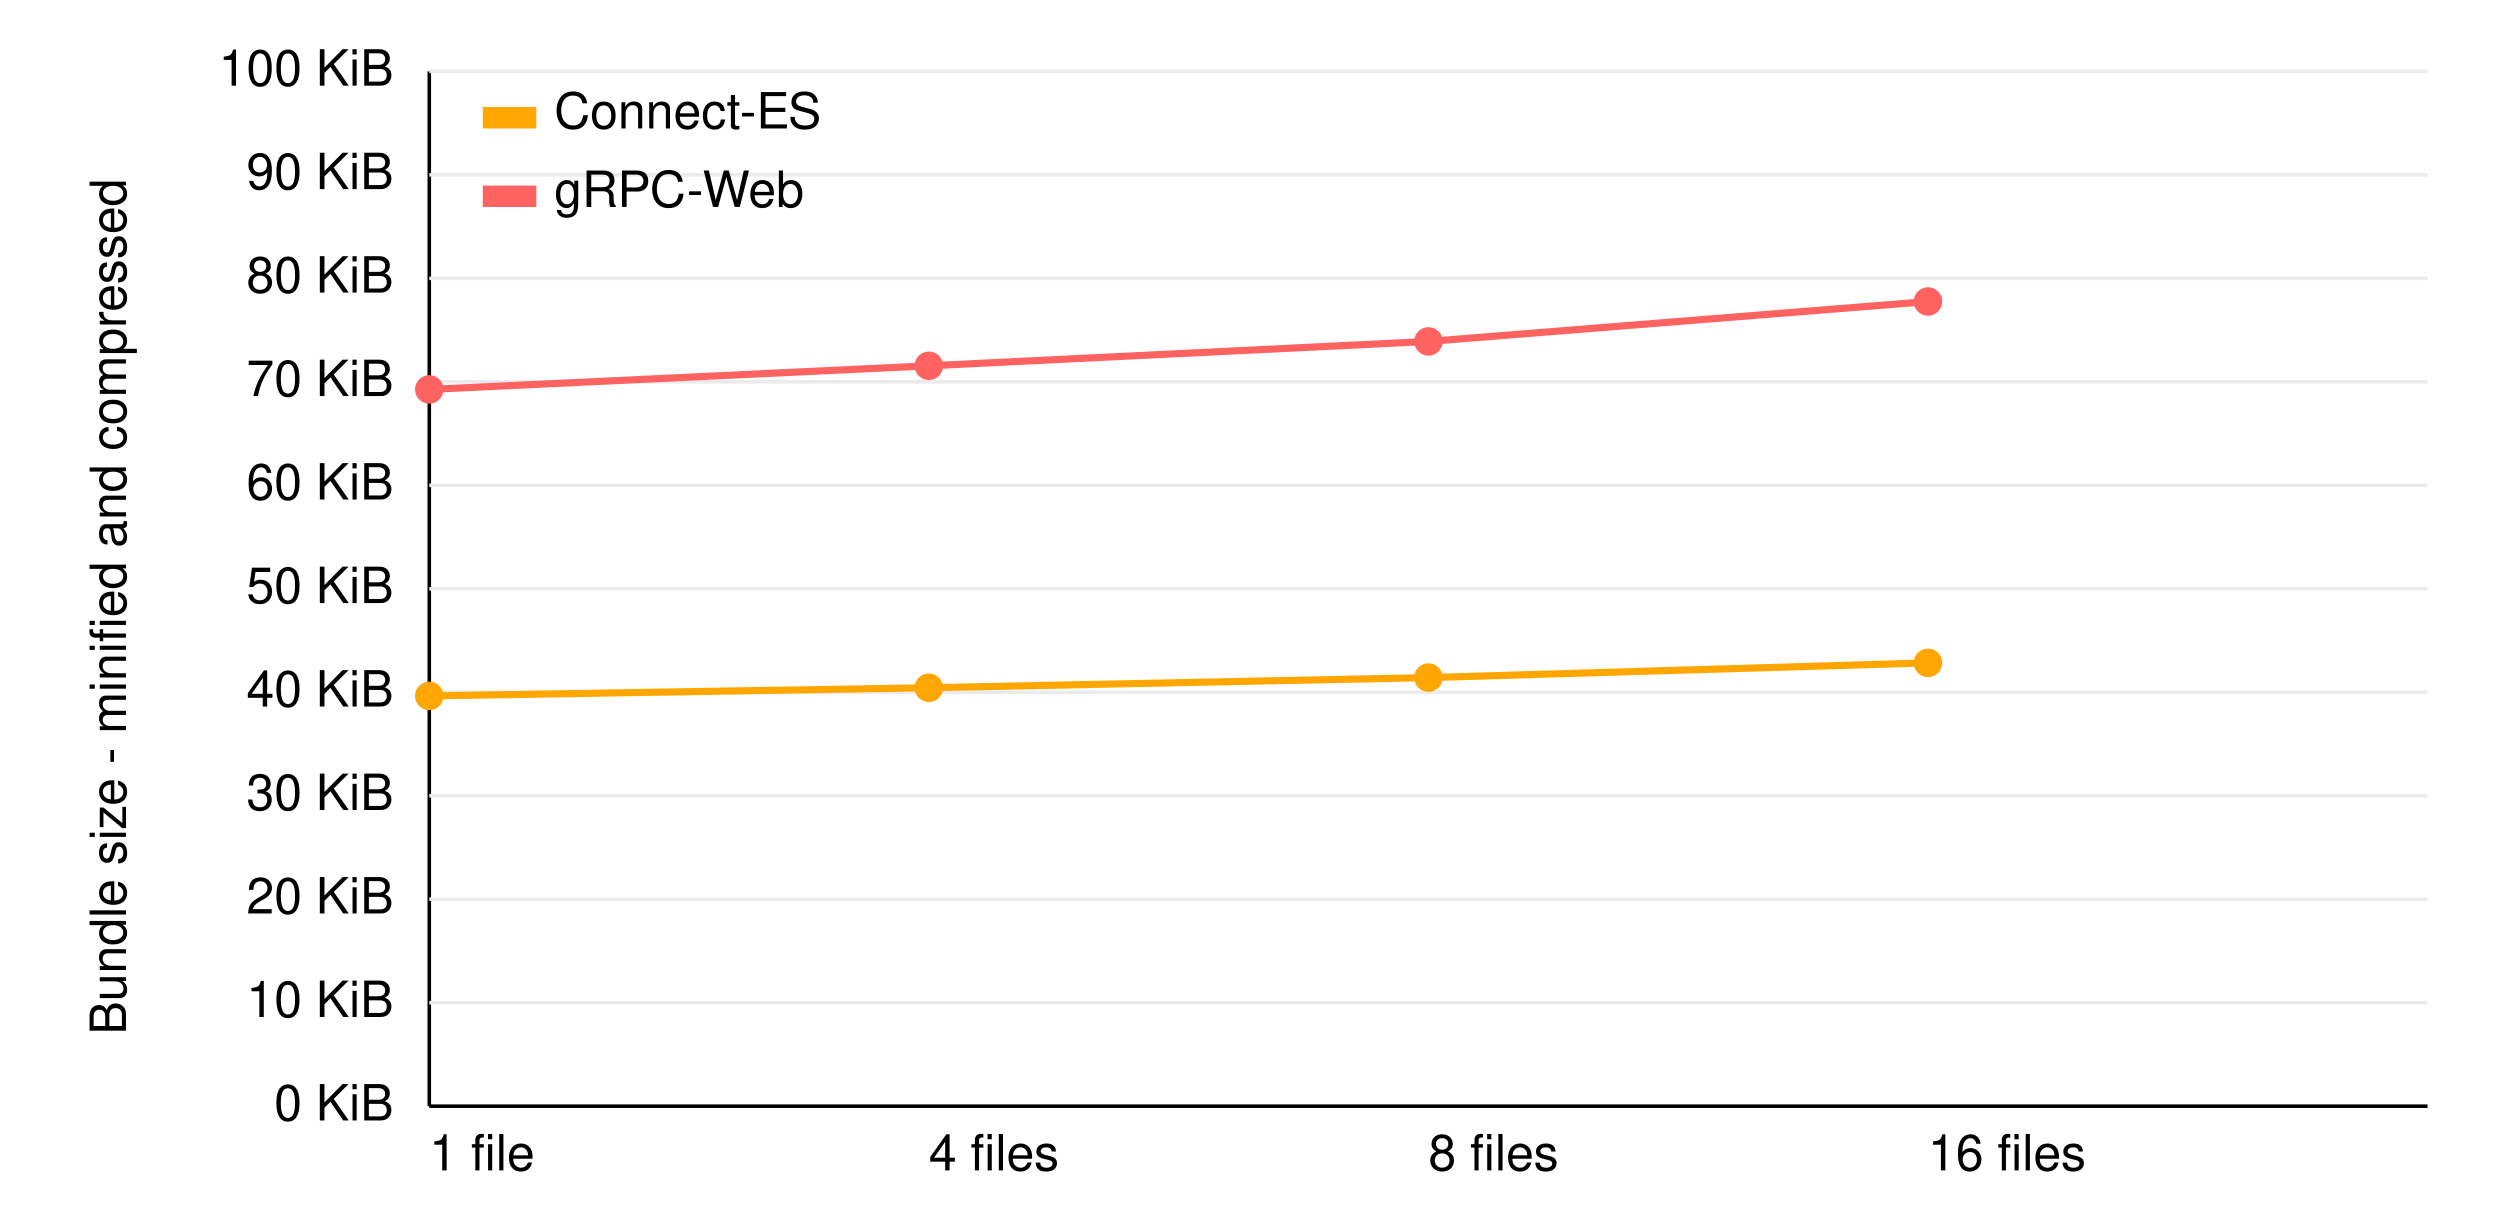
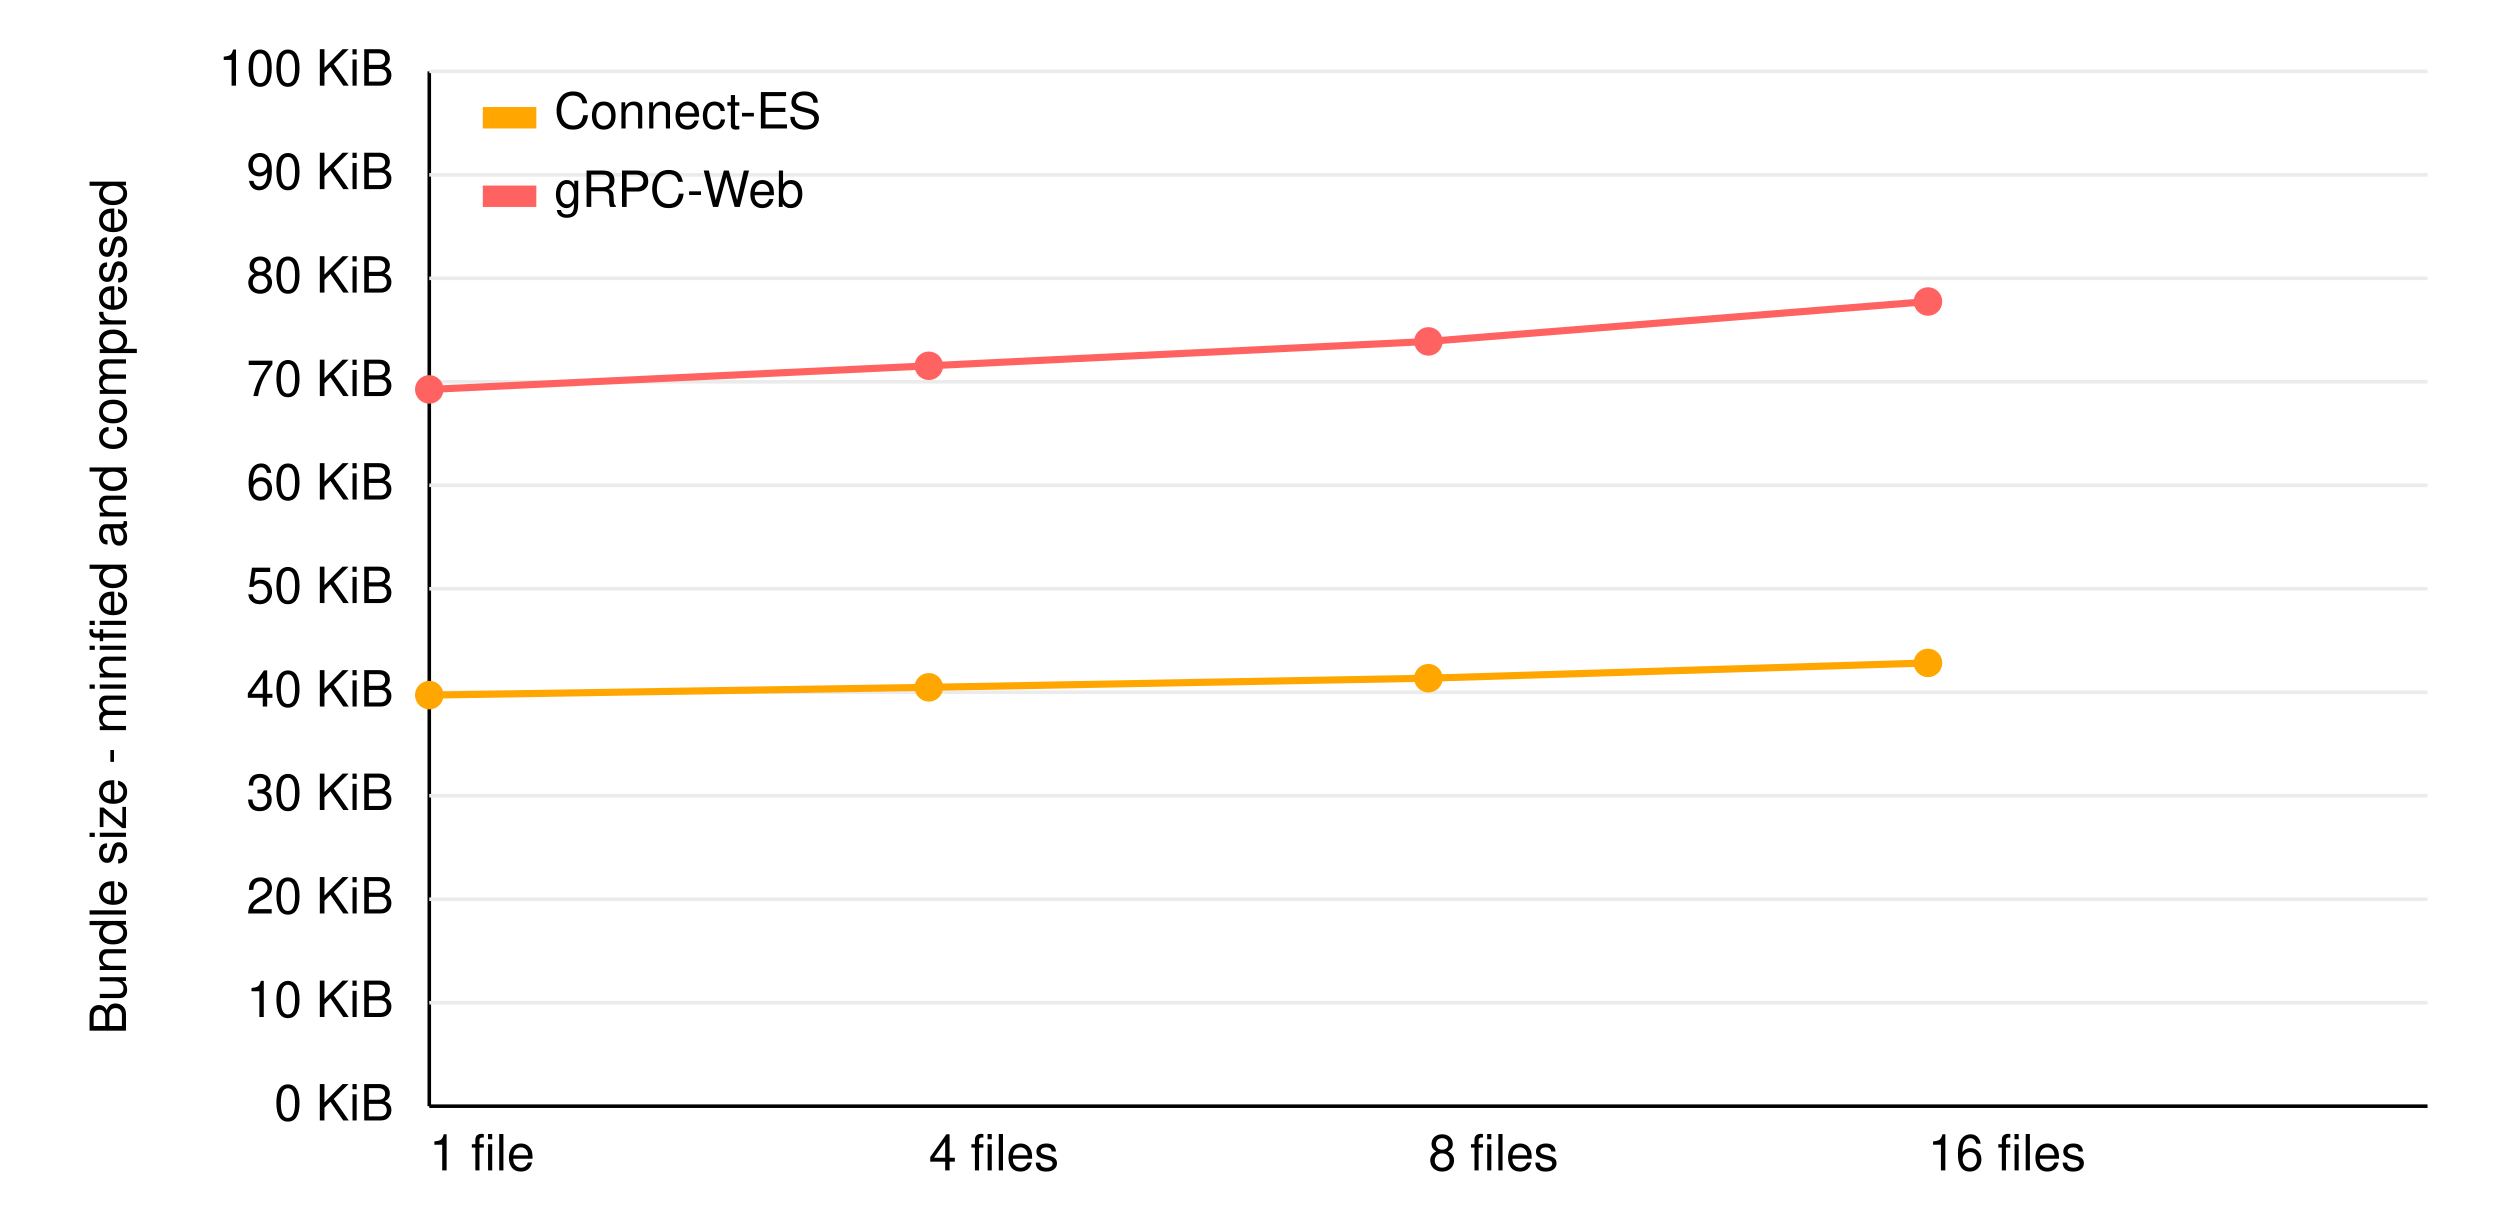
<svg xmlns="http://www.w3.org/2000/svg" version="1.1" width="680px" height="330px" viewBox="0 0 680 340" class="chart">
  <style>
      
      text {
        font: 14px Verdana, Helvetica, Arial, sans-serif;
      }
      
    </style>
  <g transform="translate(110,310)">
    <line y1="0" x2="560" stroke="black" />
    <text x="0" y="18" text-anchor="start">1 file</text>
    <text x="140" y="18" text-anchor="start">4 files</text>
    <text x="280" y="18" text-anchor="start">8 files</text>
    <text x="420" y="18" text-anchor="start">16 files</text>
  </g>
  <g transform="translate(110, 20)">
    <line x1="0" x2="0" y1="0" y2="290" stroke="black" />
    <g transform="rotate(-90), translate(-150,-85)">
      <text text-anchor="middle">Bundle size - minified and compressed</text>
    </g>
    <text x="-10" y="4" text-anchor="end">100 KiB</text>
    <line x1="0" x2="560" y1="0" y2="0" stroke="#ebebeb" />
    <text x="-10" y="33" text-anchor="end">90 KiB</text>
    <line x1="0" x2="560" y1="29" y2="29" stroke="#ebebeb" />
    <text x="-10" y="62" text-anchor="end">80 KiB</text>
    <line x1="0" x2="560" y1="58" y2="58" stroke="#ebebeb" />
    <text x="-10" y="91" text-anchor="end">70 KiB</text>
    <line x1="0" x2="560" y1="87" y2="87" stroke="#ebebeb" />
    <text x="-10" y="120" text-anchor="end">60 KiB</text>
    <line x1="0" x2="560" y1="116" y2="116" stroke="#ebebeb" />
    <text x="-10" y="149" text-anchor="end">50 KiB</text>
    <line x1="0" x2="560" y1="145" y2="145" stroke="#ebebeb" />
    <text x="-10" y="178" text-anchor="end">40 KiB</text>
    <line x1="0" x2="560" y1="174" y2="174" stroke="#ebebeb" />
    <text x="-10" y="207" text-anchor="end">30 KiB</text>
    <line x1="0" x2="560" y1="203" y2="203" stroke="#ebebeb" />
    <text x="-10" y="236" text-anchor="end">20 KiB</text>
    <line x1="0" x2="560" y1="232" y2="232" stroke="#ebebeb" />
    <text x="-10" y="265" text-anchor="end">10 KiB</text>
    <line x1="0" x2="560" y1="261" y2="261" stroke="#ebebeb" />
    <text x="-10" y="294" text-anchor="end">0 KiB</text>
  </g>
  <g transform="translate(110, 20)">
-     <polyline fill="none" stroke="#ffa600" stroke-width="2" points="0,175.022 140,172.731 280,169.891 420,165.756">
+     <polyline fill="none" stroke="#ffa600" stroke-width="2" points="0,174.799 140,172.615 280,170.058 420,165.779">
    </polyline>
-     <circle cx="0" cy="175.022" r="4" fill="#ffa600" />
-     <circle cx="140" cy="172.731" r="4" fill="#ffa600" />
-     <circle cx="280" cy="169.891" r="4" fill="#ffa600" />
-     <circle cx="420" cy="165.756" r="4" fill="#ffa600" />
+     <circle cx="0" cy="174.799" r="4" fill="#ffa600" />
+     <circle cx="140" cy="172.615" r="4" fill="#ffa600" />
+     <circle cx="280" cy="170.058" r="4" fill="#ffa600" />
+     <circle cx="420" cy="165.779" r="4" fill="#ffa600" />
  </g>
  <g transform="translate(110, 20)">
    <polyline fill="none" stroke="#ff6361" stroke-width="2" points="0,89.133 140,82.508 280,75.68 420,64.497">
    </polyline>
    <circle cx="0" cy="89.133" r="4" fill="#ff6361" />
    <circle cx="140" cy="82.508" r="4" fill="#ff6361" />
    <circle cx="280" cy="75.68" r="4" fill="#ff6361" />
    <circle cx="420" cy="64.497" r="4" fill="#ff6361" />
  </g>
  <g transform="translate(125, 30)">
    <g transform="translate(0, 0)">
      <rect width="15" height="6" fill="#ffa600" />
      <text x="20" y="6">Connect-ES</text>
    </g>
    <g transform="translate(0, 22)">
      <rect width="15" height="6" fill="#ff6361" />
      <text x="20" y="6">gRPC-Web</text>
    </g>
  </g>
</svg>
